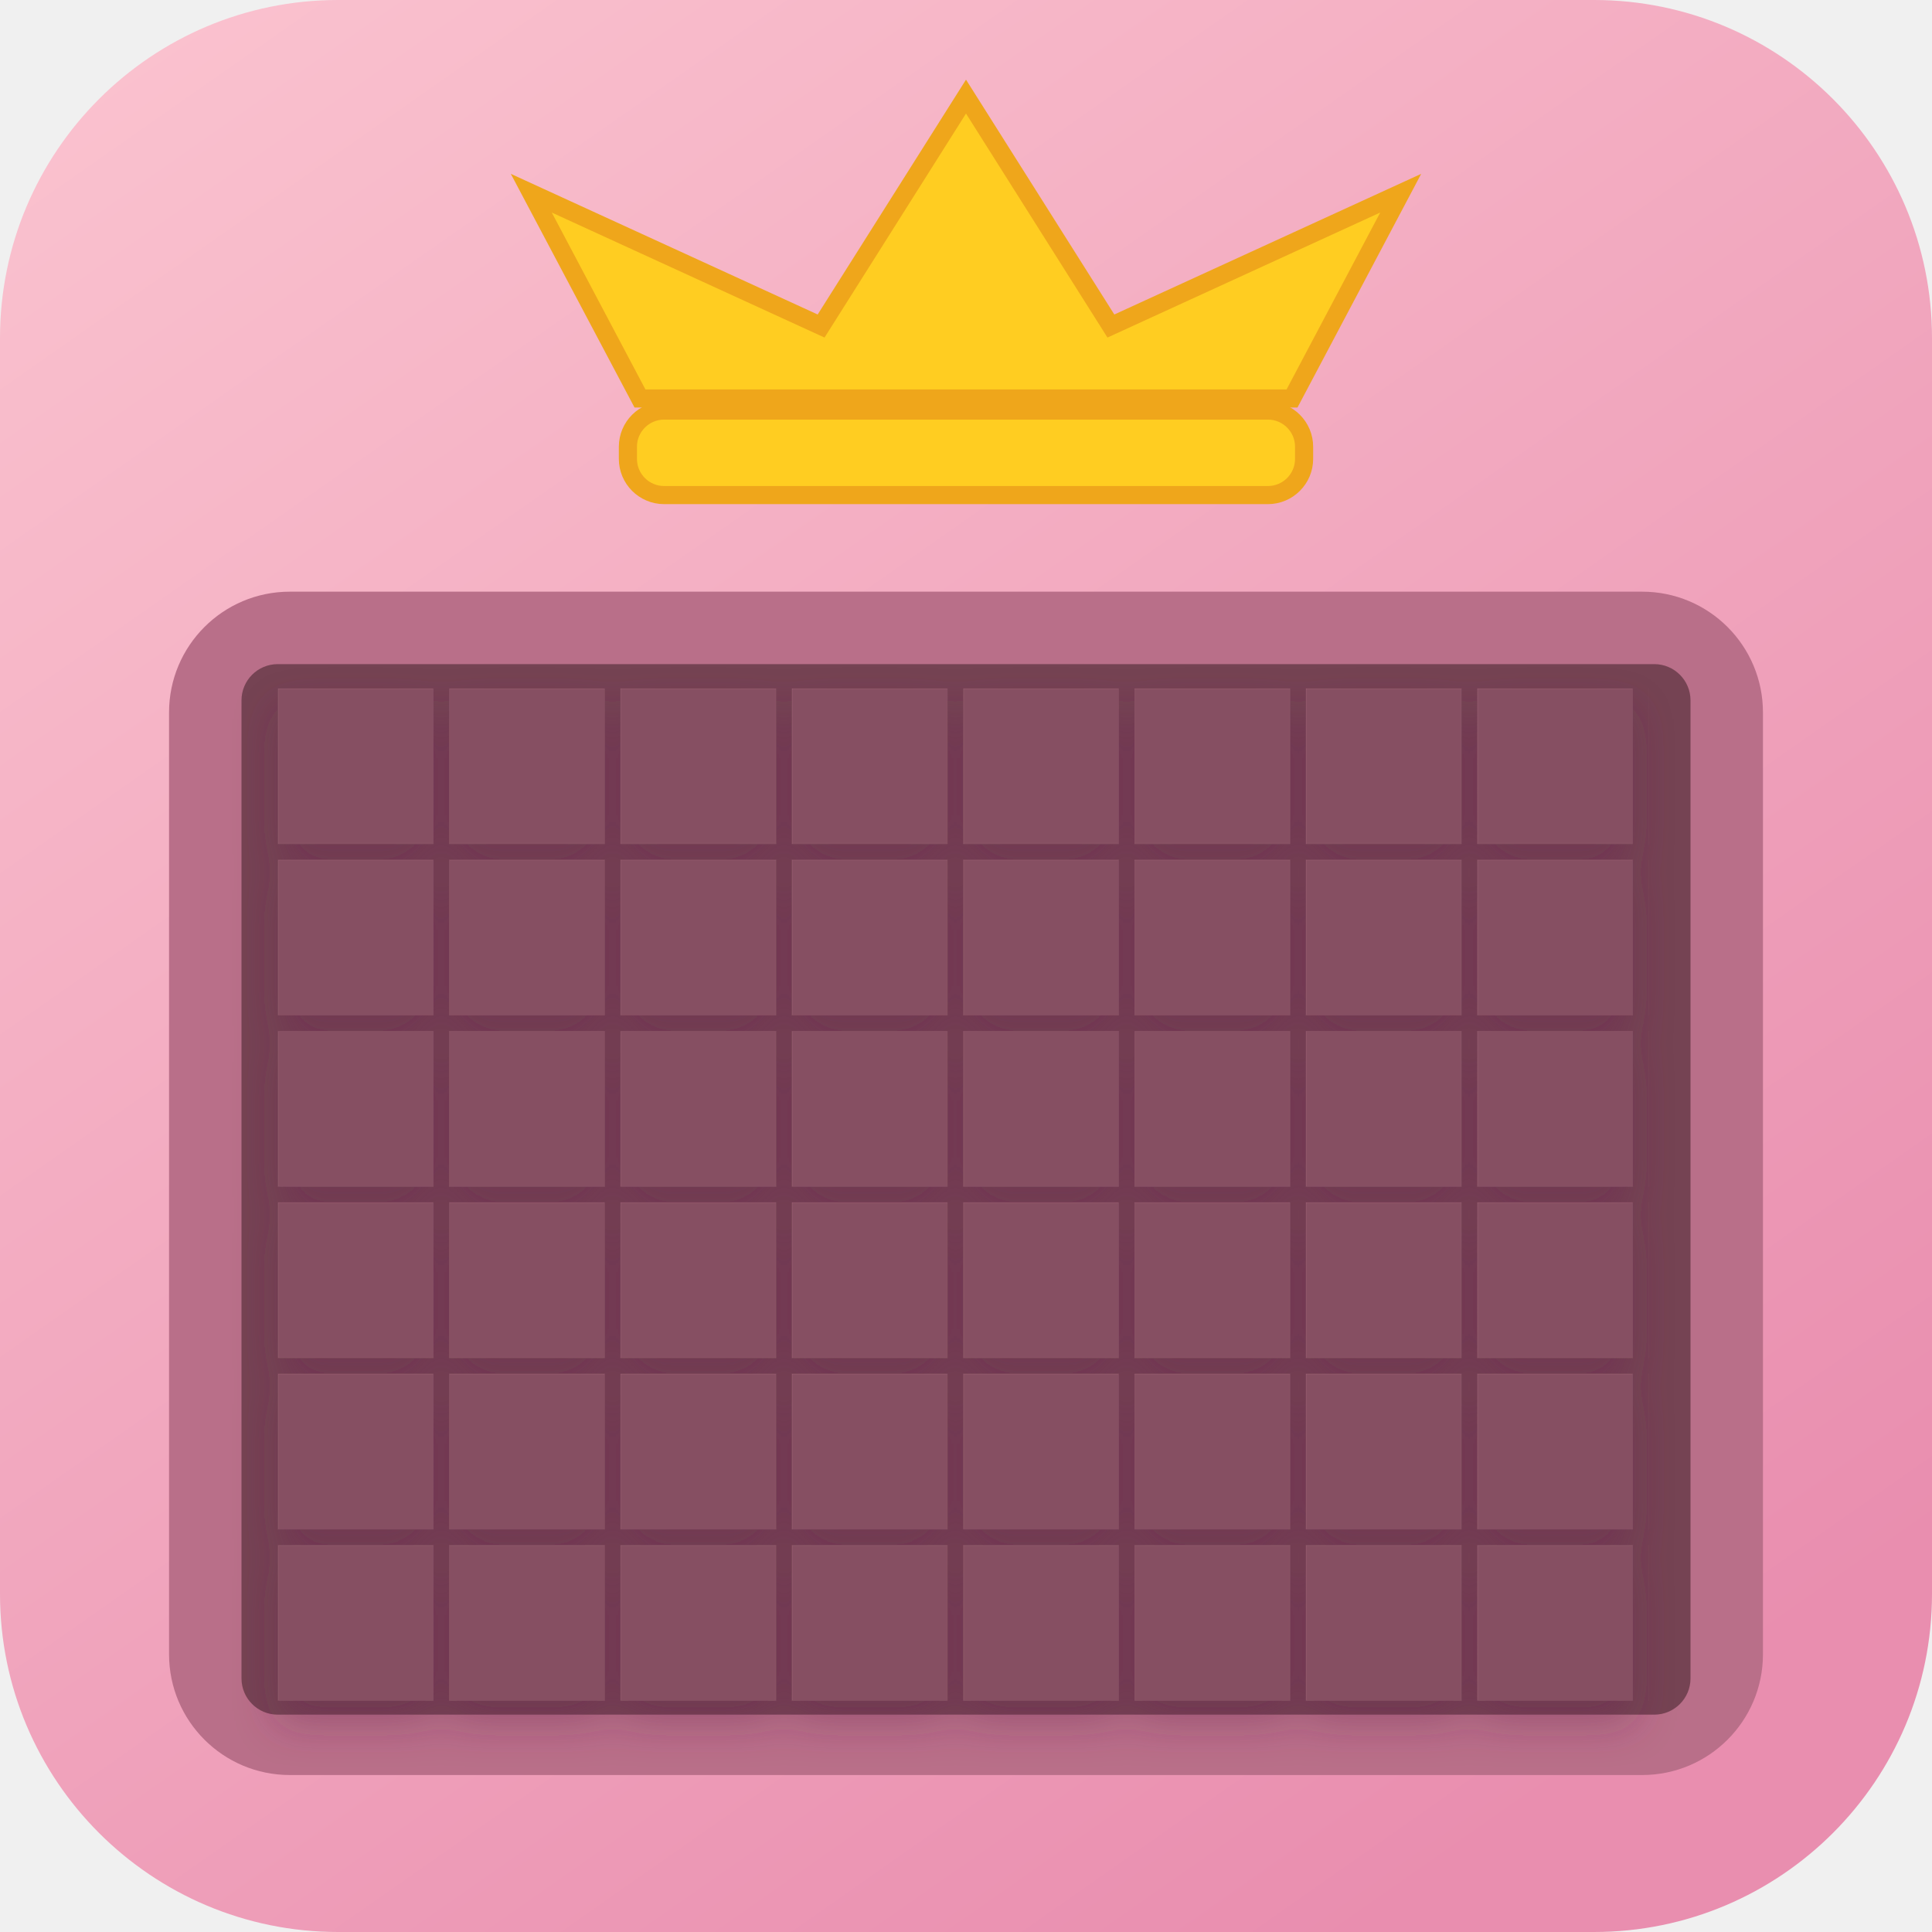
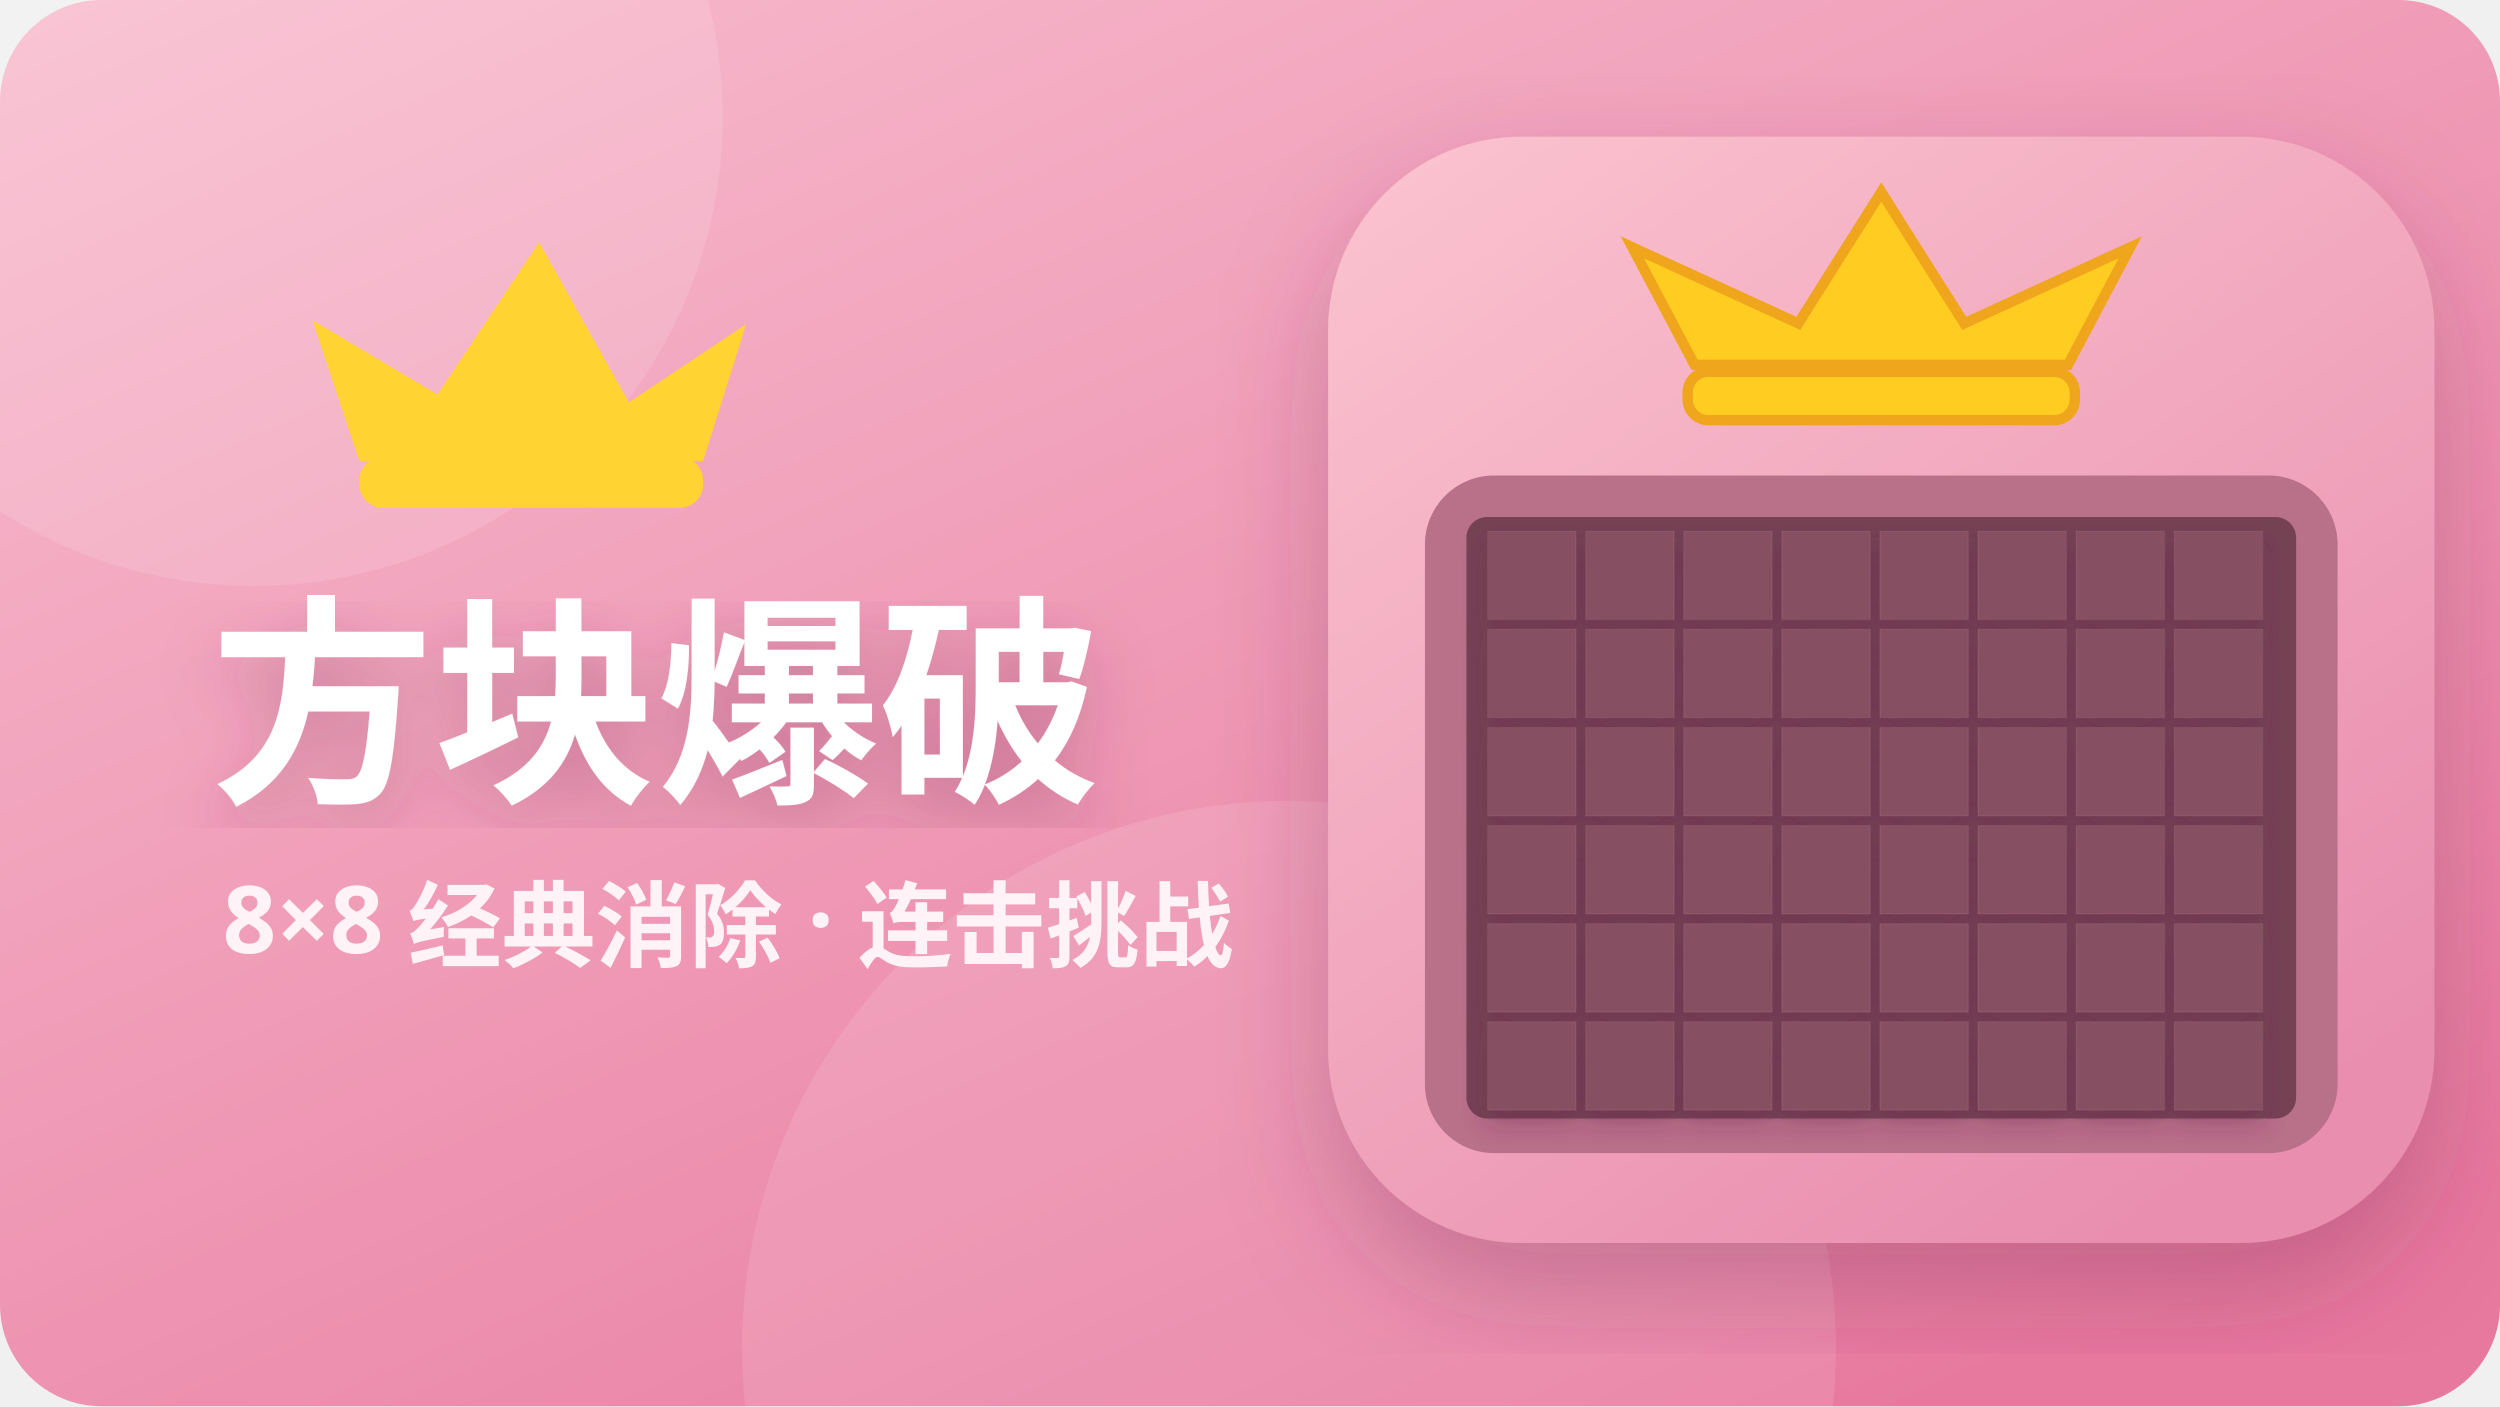
- <svg xmlns="http://www.w3.org/2000/svg" viewBox="0 0 160 160">
+ <svg xmlns="http://www.w3.org/2000/svg" viewBox="0 0 640 360">
  <defs>
-     <linearGradient id="bg" x2=".7" y2="1">
-       <stop stop-color="#fbc4d0" />
-       <stop offset="1" stop-color="#e98eaf" />
+     <linearGradient id="back" x2=".8" y2="1">
+       <stop stop-color="#f8bdcf" />
+       <stop offset="1" stop-color="#e7789e" />
    </linearGradient>
-     <linearGradient id="tile" x2="1" y2="1">
-       <stop stop-color="#ffa4c2" />
-       <stop offset=".45" stop-color="#ed588e" />
-       <stop offset="1" stop-color="#b92462" />
-     </linearGradient>
-     <filter id="s">
-       <feDropShadow dx="0" dy="2" stdDeviation="2" flood-color="#6d2c4f" flood-opacity=".4" />
+     <filter id="shadow">
+       <feDropShadow dx="0" dy="7" stdDeviation="8" flood-color="#72354d" flood-opacity=".3" />
    </filter>
-     <pattern id="grid" width="16.5" height="16.5" patternUnits="userSpaceOnUse">
-       <rect width="15" height="15" fill="#865062" />
-     </pattern>
-     <g id="tile">
-       <rect width="15" height="15" rx="1" fill="url(#tile)" stroke="#ffc1d6" stroke-width="1" />
-       <path d="M1 1H14L11 4H4Z" fill="#ffcad9" opacity=".8" />
-       <path d="M14 1V14L11 11V4Z" fill="#a31e57" opacity=".5" />
+   </defs>
+   <rect width="640" height="360" rx="26" fill="url(#back)" />
+   <circle cx="65" cy="30" r="120" fill="#ffffff" opacity=".12" />
+   <circle cx="330" cy="345" r="140" fill="#fff" opacity=".11" />
+   <g fill="#ffd331">
+     <path d="M92 118L80 82L112 101L138 62L161 103L191 83L180 118Z" />
+     <rect x="92" y="117" width="88" height="13" rx="6" />
+   </g>
+   <text x="54" y="201" font-family="system-ui,Noto Sans SC,sans-serif" font-weight="900" font-size="57" fill="#fff" filter="url(#shadow)">方块爆破</text>
+   <text x="57" y="244" font-family="system-ui,Noto Sans SC,sans-serif" font-size="24" font-weight="600" fill="#fff3f8">8×8 经典消除 · 连击挑战</text>
+   <g transform="translate(340 35) scale(1.77)" filter="url(#shadow)">
+     <defs>
+       <linearGradient id="bg" x2=".7" y2="1">
+         <stop stop-color="#fbc4d0" />
+         <stop offset="1" stop-color="#e98eaf" />
+       </linearGradient>
+       <linearGradient id="tile" x2="1" y2="1">
+         <stop stop-color="#ffa4c2" />
+         <stop offset=".45" stop-color="#ed588e" />
+         <stop offset="1" stop-color="#b92462" />
+       </linearGradient>
+       <filter id="s">
+         <feDropShadow dx="0" dy="2" stdDeviation="2" flood-color="#6d2c4f" flood-opacity=".4" />
+       </filter>
+       <pattern id="grid" width="16.5" height="16.5" patternUnits="userSpaceOnUse">
+         <rect width="15" height="15" fill="#865062" />
+       </pattern>
+       <g id="tile">
+         <rect width="15" height="15" rx="1" fill="url(#tile)" stroke="#ffc1d6" stroke-width="1" />
+         <path d="M1 1H14L11 4H4Z" fill="#ffcad9" opacity=".8" />
+         <path d="M14 1V14L11 11V4Z" fill="#a31e57" opacity=".5" />
+       </g>
+     </defs>
+     <rect width="160" height="160" rx="28" fill="url(#bg)" />
+     <g fill="#ffcd21" stroke="#efa61b" stroke-width="1.5">
+       <path d="M53 33L44 16L68 27L80 8L92 27L116 16L107 33Z" />
+       <rect x="52" y="34" width="56" height="7" rx="3" />
    </g>
-   </defs>
-   <rect width="160" height="160" rx="28" fill="url(#bg)" />
-   <g fill="#ffcd21" stroke="#efa61b" stroke-width="1.5">
-     <path d="M53 33L44 16L68 27L80 8L92 27L116 16L107 33Z" />
-     <rect x="52" y="34" width="56" height="7" rx="3" />
-   </g>
-   <rect x="14" y="49" width="132" height="98" rx="10" fill="#b96f89" />
-   <rect x="20" y="55" width="120" height="87" rx="3" fill="#754353" />
-   <g transform="translate(23 57) scale(.86)" filter="url(#s)">
-     <rect width="132" height="99" fill="url(#grid)" />
-     <use href="#tile" x="0" y="33" />
-     <use href="#tile" x="16.5" y="33" />
-     <use href="#tile" x="33" y="33" />
-     <use href="#tile" x="33" y="49.5" />
-     <use href="#tile" x="49.5" y="49.5" />
-     <use href="#tile" x="66" y="49.5" />
-     <use href="#tile" x="82.5" y="49.5" />
-     <use href="#tile" x="99" y="49.5" />
-     <use href="#tile" x="115.5" y="49.5" />
-     <use href="#tile" x="16.5" y="66" />
-     <use href="#tile" x="33" y="66" />
-     <use href="#tile" x="49.5" y="66" />
-     <use href="#tile" x="66" y="66" />
-     <use href="#tile" x="82.5" y="66" />
-     <use href="#tile" x="99" y="66" />
-     <use href="#tile" x="115.5" y="66" />
+     <rect x="14" y="49" width="132" height="98" rx="10" fill="#b96f89" />
+     <rect x="20" y="55" width="120" height="87" rx="3" fill="#754353" />
+     <g transform="translate(23 57) scale(.86)" filter="url(#s)">
+       <rect width="132" height="99" fill="url(#grid)" />
+       <use href="#tile" x="0" y="33" />
+       <use href="#tile" x="16.5" y="33" />
+       <use href="#tile" x="33" y="33" />
+       <use href="#tile" x="33" y="49.5" />
+       <use href="#tile" x="49.5" y="49.5" />
+       <use href="#tile" x="66" y="49.5" />
+       <use href="#tile" x="82.5" y="49.5" />
+       <use href="#tile" x="99" y="49.5" />
+       <use href="#tile" x="115.5" y="49.5" />
+       <use href="#tile" x="16.5" y="66" />
+       <use href="#tile" x="33" y="66" />
+       <use href="#tile" x="49.5" y="66" />
+       <use href="#tile" x="66" y="66" />
+       <use href="#tile" x="82.5" y="66" />
+       <use href="#tile" x="99" y="66" />
+       <use href="#tile" x="115.5" y="66" />
+     </g>
  </g>
</svg>
